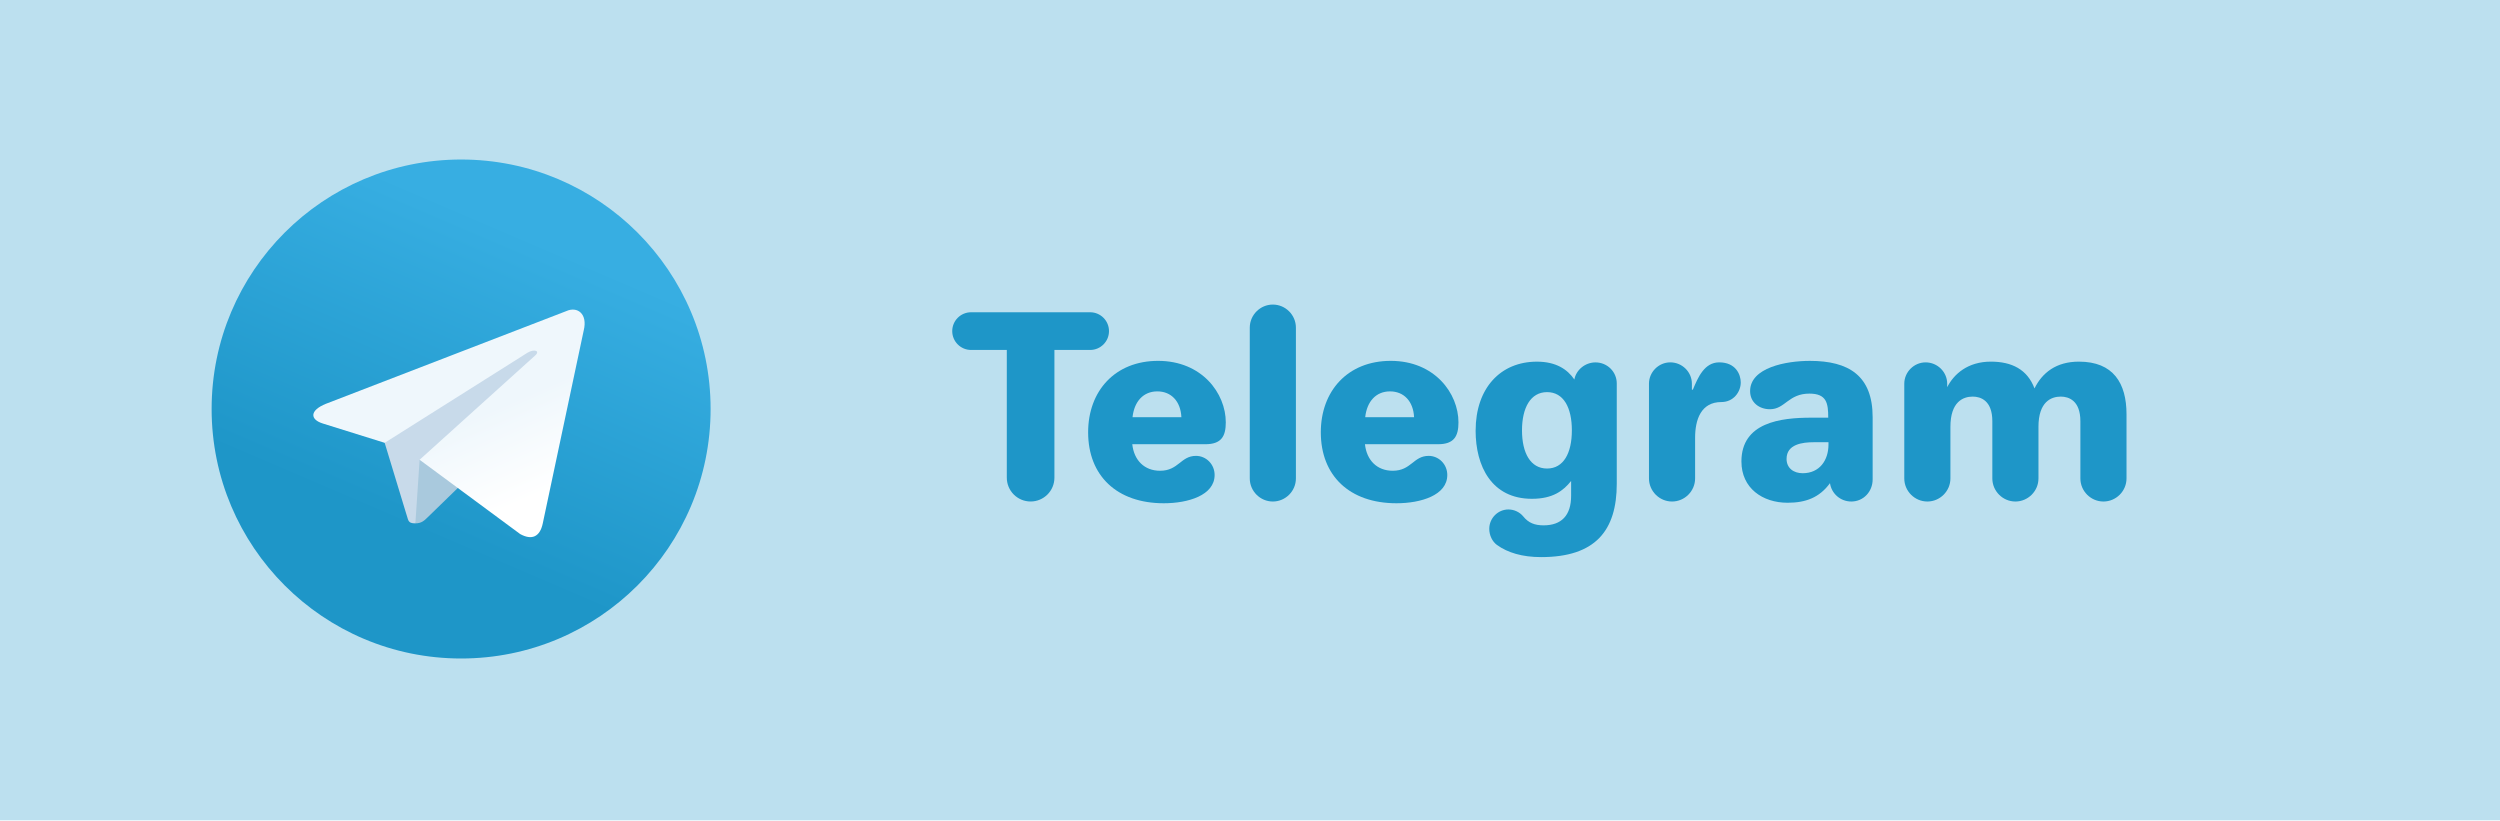
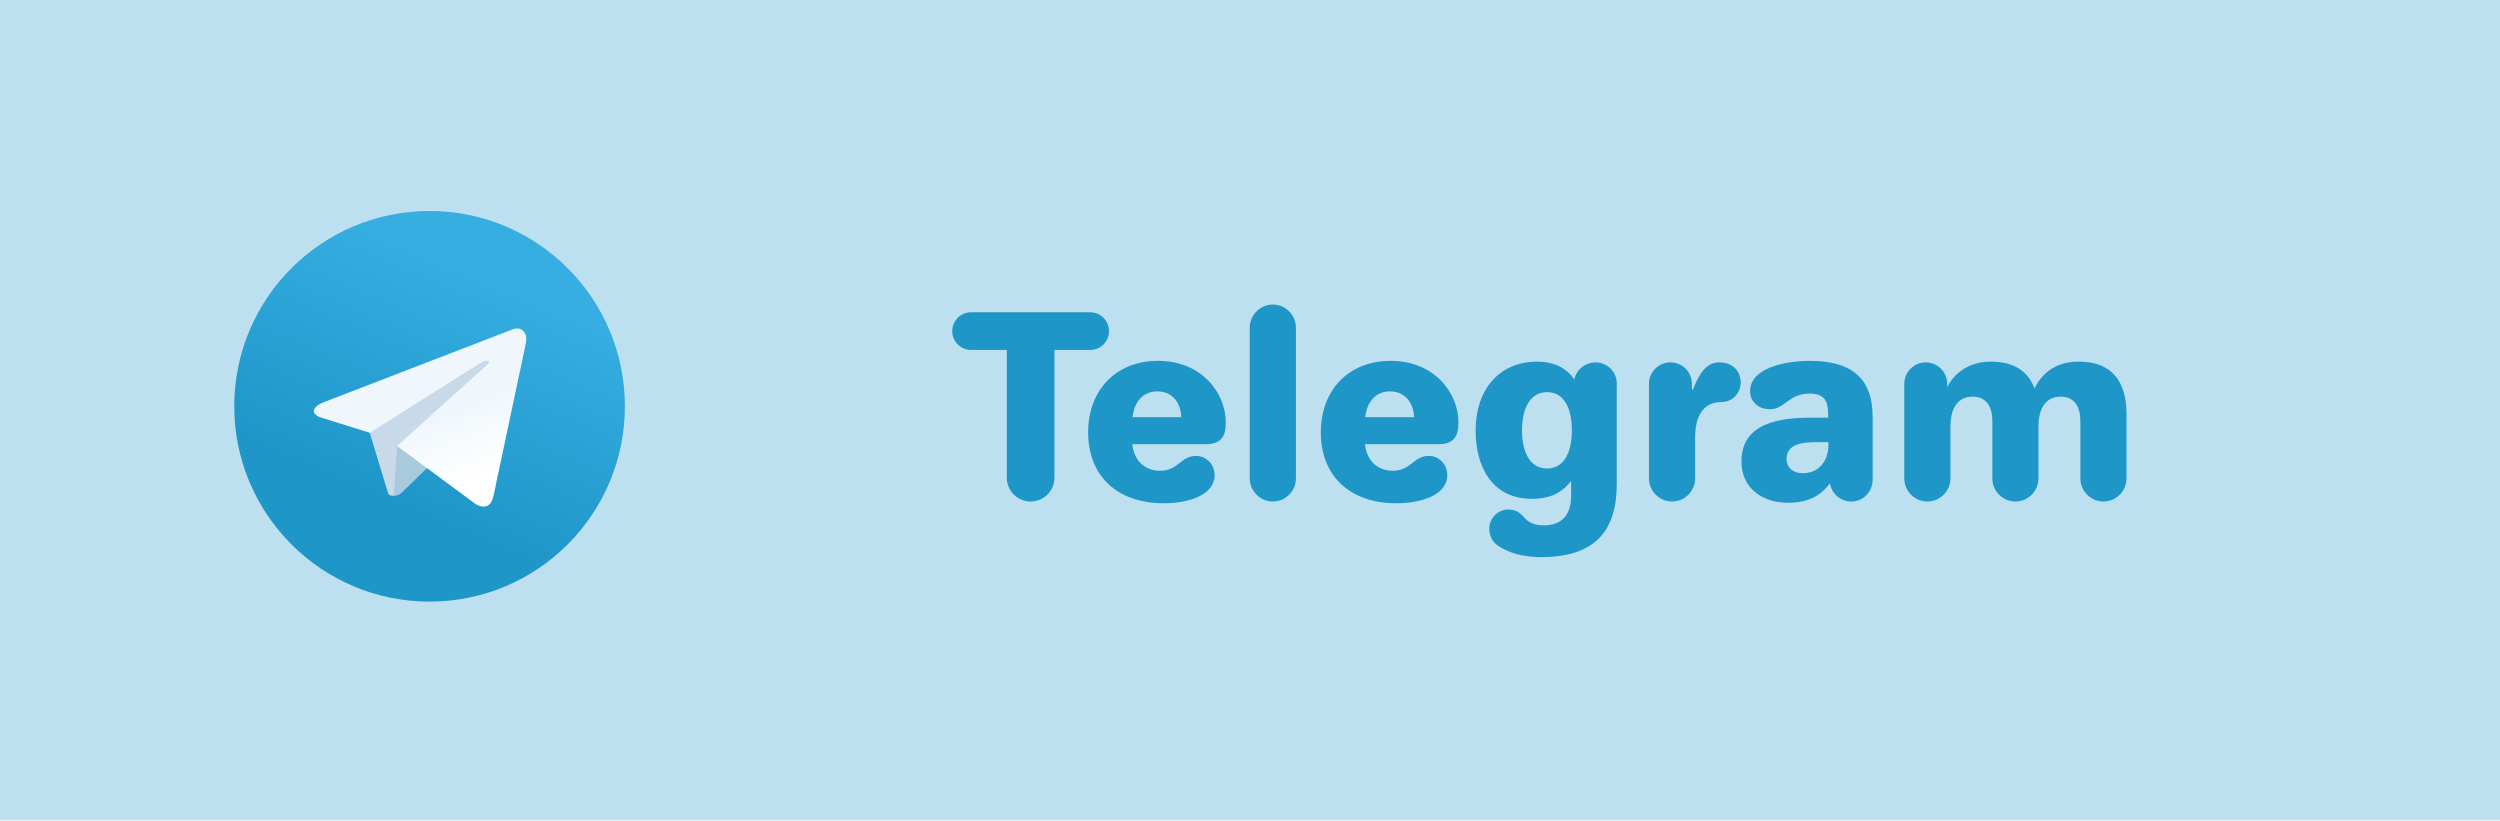
<svg xmlns="http://www.w3.org/2000/svg" width="128mm" height="42mm" viewBox="0 0 128 42" version="1.1" id="svg8">
  <defs id="defs2">
    <linearGradient y2="180" x2="100.008" y1="40.008" x1="160.008" id="b" gradientUnits="userSpaceOnUse">
      <stop id="stop817" offset="0" stop-color="#37aee2" />
      <stop id="stop819" offset="1" stop-color="#1e96c8" />
    </linearGradient>
    <linearGradient y2="174.708" x2="146.527" y1="131.028" x1="123.641" id="w" gradientTransform="scale(1.091908,0.915828)" gradientUnits="userSpaceOnUse">
      <stop id="stop822" offset="0" stop-color="#eff7fc" />
      <stop id="stop824" offset="1" stop-color="#fff" />
    </linearGradient>
  </defs>
  <g id="layer1" transform="translate(-45.1306,-86.64917)" style="display:inline">
    <rect id="rect10" width="128" height="42" x="45.131" y="86.649" style="fill:#1e96c8;fill-opacity:0.295;stroke:none;stroke-width:2.001;stroke-miterlimit:4;stroke-dasharray:none;stroke-opacity:1" />
-     <g id="g853" transform="matrix(0.1064489,0,0,0.1064489,55.96572,94.81656)">
+     <g id="g853" transform="matrix(0.08333333,0,0,0.08333333,57.12432,97.45118)">
      <circle id="circle829" r="120" cy="120" cx="120" style="fill:url(#b)" />
      <path id="path831" d="m 98,175 c -3.888,0 -3.227,-1.468 -4.568,-5.17 L 82,132.206 170,80" style="fill:#c8daea" />
      <path id="path833" d="m 98,175 c 3,0 4.325,-1.372 6,-3 l 16,-15.558 -19.958,-12.035" style="fill:#a9c9dd" />
      <path id="path835" d="m 100.04,144.41 48.36,35.729 c 5.519,3.045 9.501,1.468 10.876,-5.123 l 19.685,-92.763 c 2.015,-8.08 -3.08,-11.745 -8.359,-9.348 l -115.59,44.571 c -7.89,3.165 -7.844,7.567 -1.438,9.528 l 29.663,9.258 68.673,-43.325 c 3.242,-1.966 6.217,-0.909 3.775,1.258" style="fill:url(#w)" />
    </g>
    <g aria-label="Telegram" style="font-style:normal;font-variant:normal;font-weight:normal;font-stretch:normal;font-size:12.7px;line-height:1.25;font-family:'Old Standard TT';-inkscape-font-specification:'Old Standard TT';letter-spacing:0px;word-spacing:0px;fill:#1e96c8;fill-opacity:1;stroke:none;stroke-width:0.265" id="text857">
      <path d="m 93.885,103.602 c 0,0.533 0.432,0.965 0.965,0.965 h 1.829 v 6.54 c 0,0.673 0.546,1.219 1.219,1.219 0.673,0 1.219,-0.546 1.219,-1.219 v -6.54 h 1.829 c 0.533,0 0.965,-0.432 0.965,-0.965 0,-0.533 -0.432,-0.965 -0.965,-0.965 h -6.096 c -0.533,0 -0.965,0.432 -0.965,0.965 z" style="font-style:normal;font-variant:normal;font-weight:normal;font-stretch:normal;font-family:Jellee;-inkscape-font-specification:Jellee;fill:#1e96c8;fill-opacity:1;stroke-width:0.265" id="path829" />
      <path d="m 100.843,108.784 c 0,2.223 1.473,3.632 3.873,3.632 1.245,0 2.603,-0.406 2.603,-1.448 0,-0.546 -0.432,-0.978 -0.953,-0.978 -0.787,0 -0.889,0.762 -1.841,0.762 -0.8,0 -1.333,-0.533 -1.422,-1.359 h 3.747 c 0.813,0 1.041,-0.406 1.041,-1.118 0,-1.486 -1.219,-3.15 -3.467,-3.15 -2.21,0 -3.581,1.549 -3.581,3.658 z m 2.273,-0.775 c 0.089,-0.813 0.559,-1.321 1.27,-1.321 0.711,0 1.194,0.508 1.232,1.321 z" style="font-style:normal;font-variant:normal;font-weight:normal;font-stretch:normal;font-family:Jellee;-inkscape-font-specification:Jellee;fill:#1e96c8;fill-opacity:1;stroke-width:0.265" id="path832" />
      <path d="m 109.119,111.146 c 0,0.648 0.533,1.181 1.181,1.181 0.648,0 1.181,-0.533 1.181,-1.181 v -7.722 c 0,-0.648 -0.533,-1.181 -1.181,-1.181 -0.648,0 -1.181,0.533 -1.181,1.181 z" style="font-style:normal;font-variant:normal;font-weight:normal;font-stretch:normal;font-family:Jellee;-inkscape-font-specification:Jellee;fill:#1e96c8;fill-opacity:1;stroke-width:0.265" id="path834" />
      <path d="m 112.756,108.784 c 0,2.223 1.473,3.632 3.873,3.632 1.245,0 2.603,-0.406 2.603,-1.448 0,-0.546 -0.432,-0.978 -0.953,-0.978 -0.787,0 -0.889,0.762 -1.841,0.762 -0.8,0 -1.333,-0.533 -1.422,-1.359 h 3.747 c 0.813,0 1.041,-0.406 1.041,-1.118 0,-1.486 -1.219,-3.15 -3.467,-3.15 -2.21,0 -3.581,1.549 -3.581,3.658 z m 2.273,-0.775 c 0.089,-0.813 0.559,-1.321 1.27,-1.321 0.711,0 1.194,0.508 1.232,1.321 z" style="font-style:normal;font-variant:normal;font-weight:normal;font-stretch:normal;font-family:Jellee;-inkscape-font-specification:Jellee;fill:#1e96c8;fill-opacity:1;stroke-width:0.265" id="path836" />
      <path d="m 120.682,108.695 c 0,1.816 0.813,3.493 2.883,3.493 1.079,0 1.613,-0.419 2.007,-0.914 v 0.762 c 0,1.003 -0.495,1.511 -1.41,1.511 -0.457,0 -0.775,-0.127 -1.041,-0.457 -0.178,-0.216 -0.457,-0.356 -0.762,-0.356 -0.533,0 -0.978,0.445 -0.978,0.991 0,0.33 0.152,0.648 0.394,0.826 0.546,0.394 1.295,0.622 2.261,0.622 2.781,0 3.873,-1.359 3.873,-3.759 v -5.131 c 0,-0.597 -0.483,-1.079 -1.092,-1.079 -0.521,0 -0.991,0.381 -1.079,0.876 -0.356,-0.521 -0.94,-0.914 -1.918,-0.914 -1.867,0 -3.137,1.359 -3.137,3.531 z m 2.375,-0.013 c 0,-1.143 0.432,-1.956 1.283,-1.956 0.851,0 1.27,0.8 1.27,1.956 0,1.156 -0.419,1.956 -1.27,1.956 -0.851,0 -1.283,-0.8 -1.283,-1.956 z" style="font-style:normal;font-variant:normal;font-weight:normal;font-stretch:normal;font-family:Jellee;-inkscape-font-specification:Jellee;fill:#1e96c8;fill-opacity:1;stroke-width:0.265" id="path838" />
      <path d="m 129.558,111.146 c 0,0.648 0.533,1.181 1.181,1.181 0.648,0 1.181,-0.533 1.181,-1.181 v -2.083 c 0,-0.914 0.292,-1.829 1.346,-1.829 0.622,0 0.991,-0.521 0.991,-1.003 0,-0.406 -0.254,-1.029 -1.105,-1.029 -0.762,0 -1.092,0.787 -1.346,1.397 h -0.051 v -0.305 c 0,-0.597 -0.495,-1.092 -1.105,-1.092 -0.597,0 -1.092,0.495 -1.092,1.092 z" style="font-style:normal;font-variant:normal;font-weight:normal;font-stretch:normal;font-family:Jellee;-inkscape-font-specification:Jellee;fill:#1e96c8;fill-opacity:1;stroke-width:0.265" id="path840" />
      <path d="m 134.292,110.282 c 0,1.359 1.079,2.108 2.362,2.108 0.914,0 1.626,-0.254 2.172,-1.003 0.076,0.533 0.533,0.94 1.092,0.94 0.622,0 1.092,-0.508 1.092,-1.13 v -3.188 c 0,-2.121 -1.219,-2.883 -3.213,-2.883 -1.219,0 -3.061,0.343 -3.061,1.549 0,0.572 0.457,0.927 1.016,0.927 0.775,0 0.94,-0.8 2.019,-0.8 0.889,0 0.965,0.495 0.965,1.232 h -0.864 c -1.575,0 -3.581,0.241 -3.581,2.248 z m 2.311,-0.14 c 0,-0.749 0.813,-0.851 1.397,-0.851 h 0.749 v 0.114 c 0,0.813 -0.457,1.473 -1.321,1.473 -0.457,0 -0.826,-0.254 -0.826,-0.737 z" style="font-style:normal;font-variant:normal;font-weight:normal;font-stretch:normal;font-family:Jellee;-inkscape-font-specification:Jellee;fill:#1e96c8;fill-opacity:1;stroke-width:0.265" id="path842" />
      <path d="m 142.63,111.146 c 0,0.648 0.533,1.181 1.181,1.181 0.648,0 1.181,-0.533 1.181,-1.181 v -2.642 c 0,-1.295 0.66,-1.549 1.143,-1.549 0.406,0 1.003,0.203 1.003,1.257 v 2.934 c 0,0.648 0.533,1.181 1.181,1.181 0.648,0 1.181,-0.533 1.181,-1.181 v -2.642 c 0,-1.295 0.66,-1.549 1.143,-1.549 0.406,0 1.003,0.203 1.003,1.257 v 2.934 c 0,0.648 0.533,1.181 1.181,1.181 0.648,0 1.181,-0.533 1.181,-1.181 v -3.289 c 0,-1.587 -0.673,-2.692 -2.438,-2.692 -1.168,0 -1.88,0.572 -2.273,1.372 -0.368,-0.978 -1.168,-1.372 -2.235,-1.372 -1.181,0 -1.892,0.635 -2.235,1.308 v -0.178 c 0,-0.597 -0.495,-1.092 -1.105,-1.092 -0.597,0 -1.092,0.495 -1.092,1.092 z" style="font-style:normal;font-variant:normal;font-weight:normal;font-stretch:normal;font-family:Jellee;-inkscape-font-specification:Jellee;fill:#1e96c8;fill-opacity:1;stroke-width:0.265" id="path844" />
    </g>
  </g>
  <g id="layer2" style="display:none">
    <path style="fill:none;stroke:#000000;stroke-width:0.265px;stroke-linecap:butt;stroke-linejoin:miter;stroke-opacity:1" d="M 0,0 128,42" id="path881" />
    <path style="fill:none;stroke:#000000;stroke-width:0.265px;stroke-linecap:butt;stroke-linejoin:miter;stroke-opacity:1" d="M 0,42 128,1.5894571e-7" id="path883" />
  </g>
</svg>
